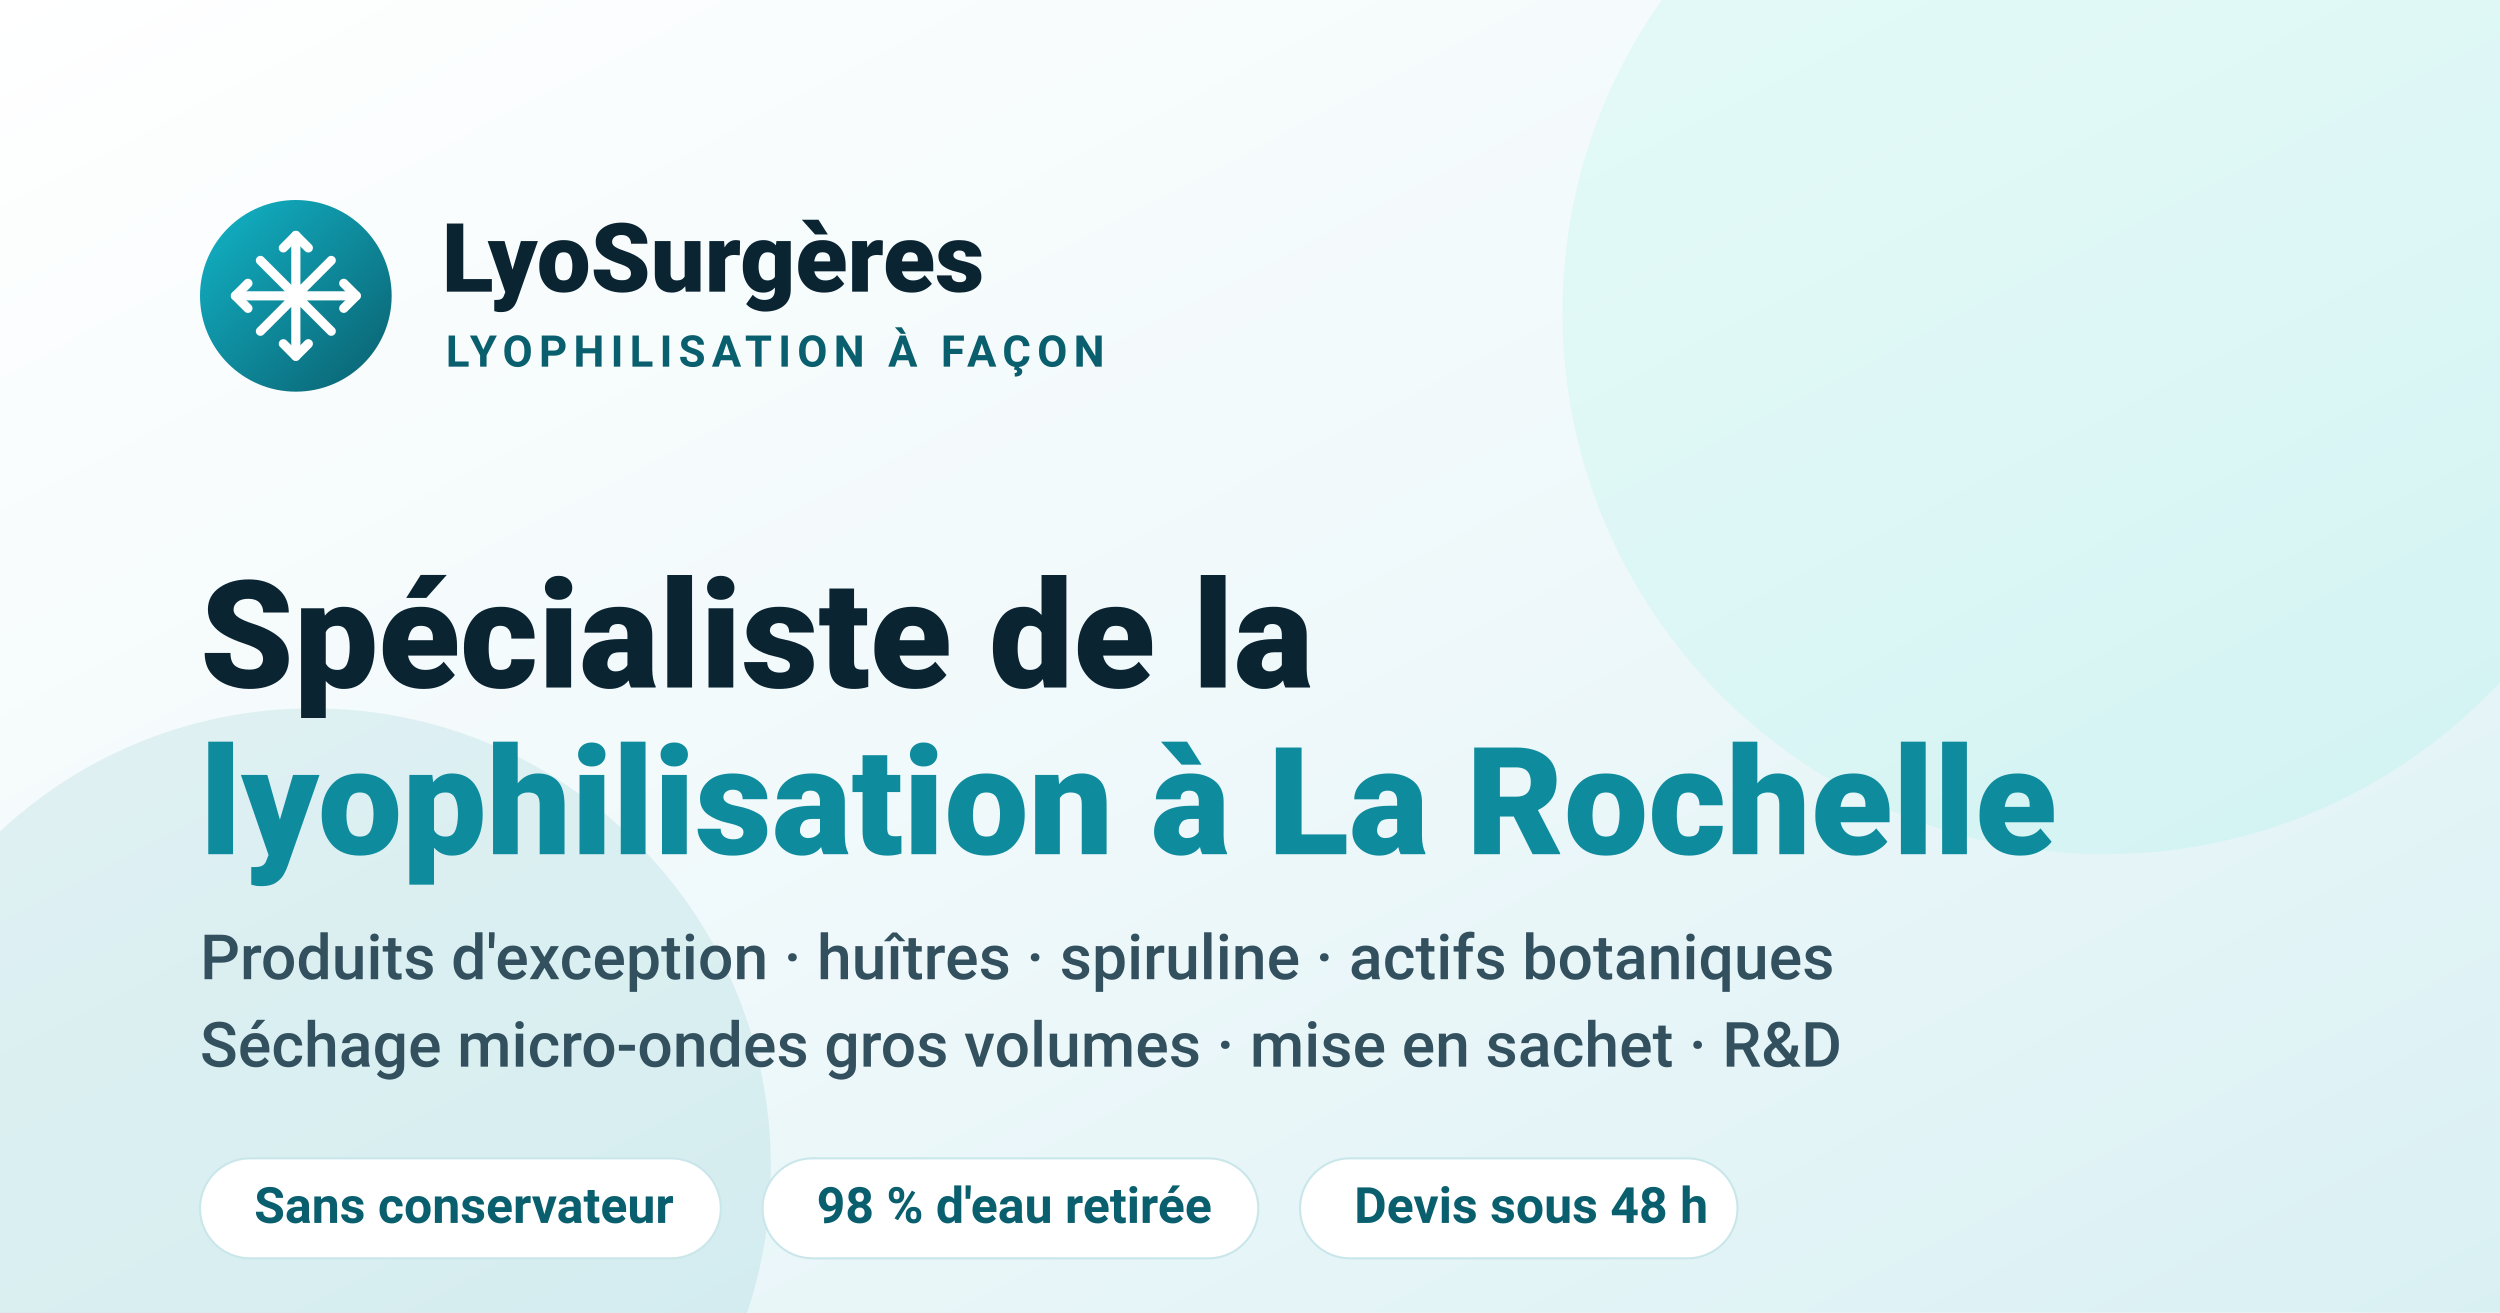
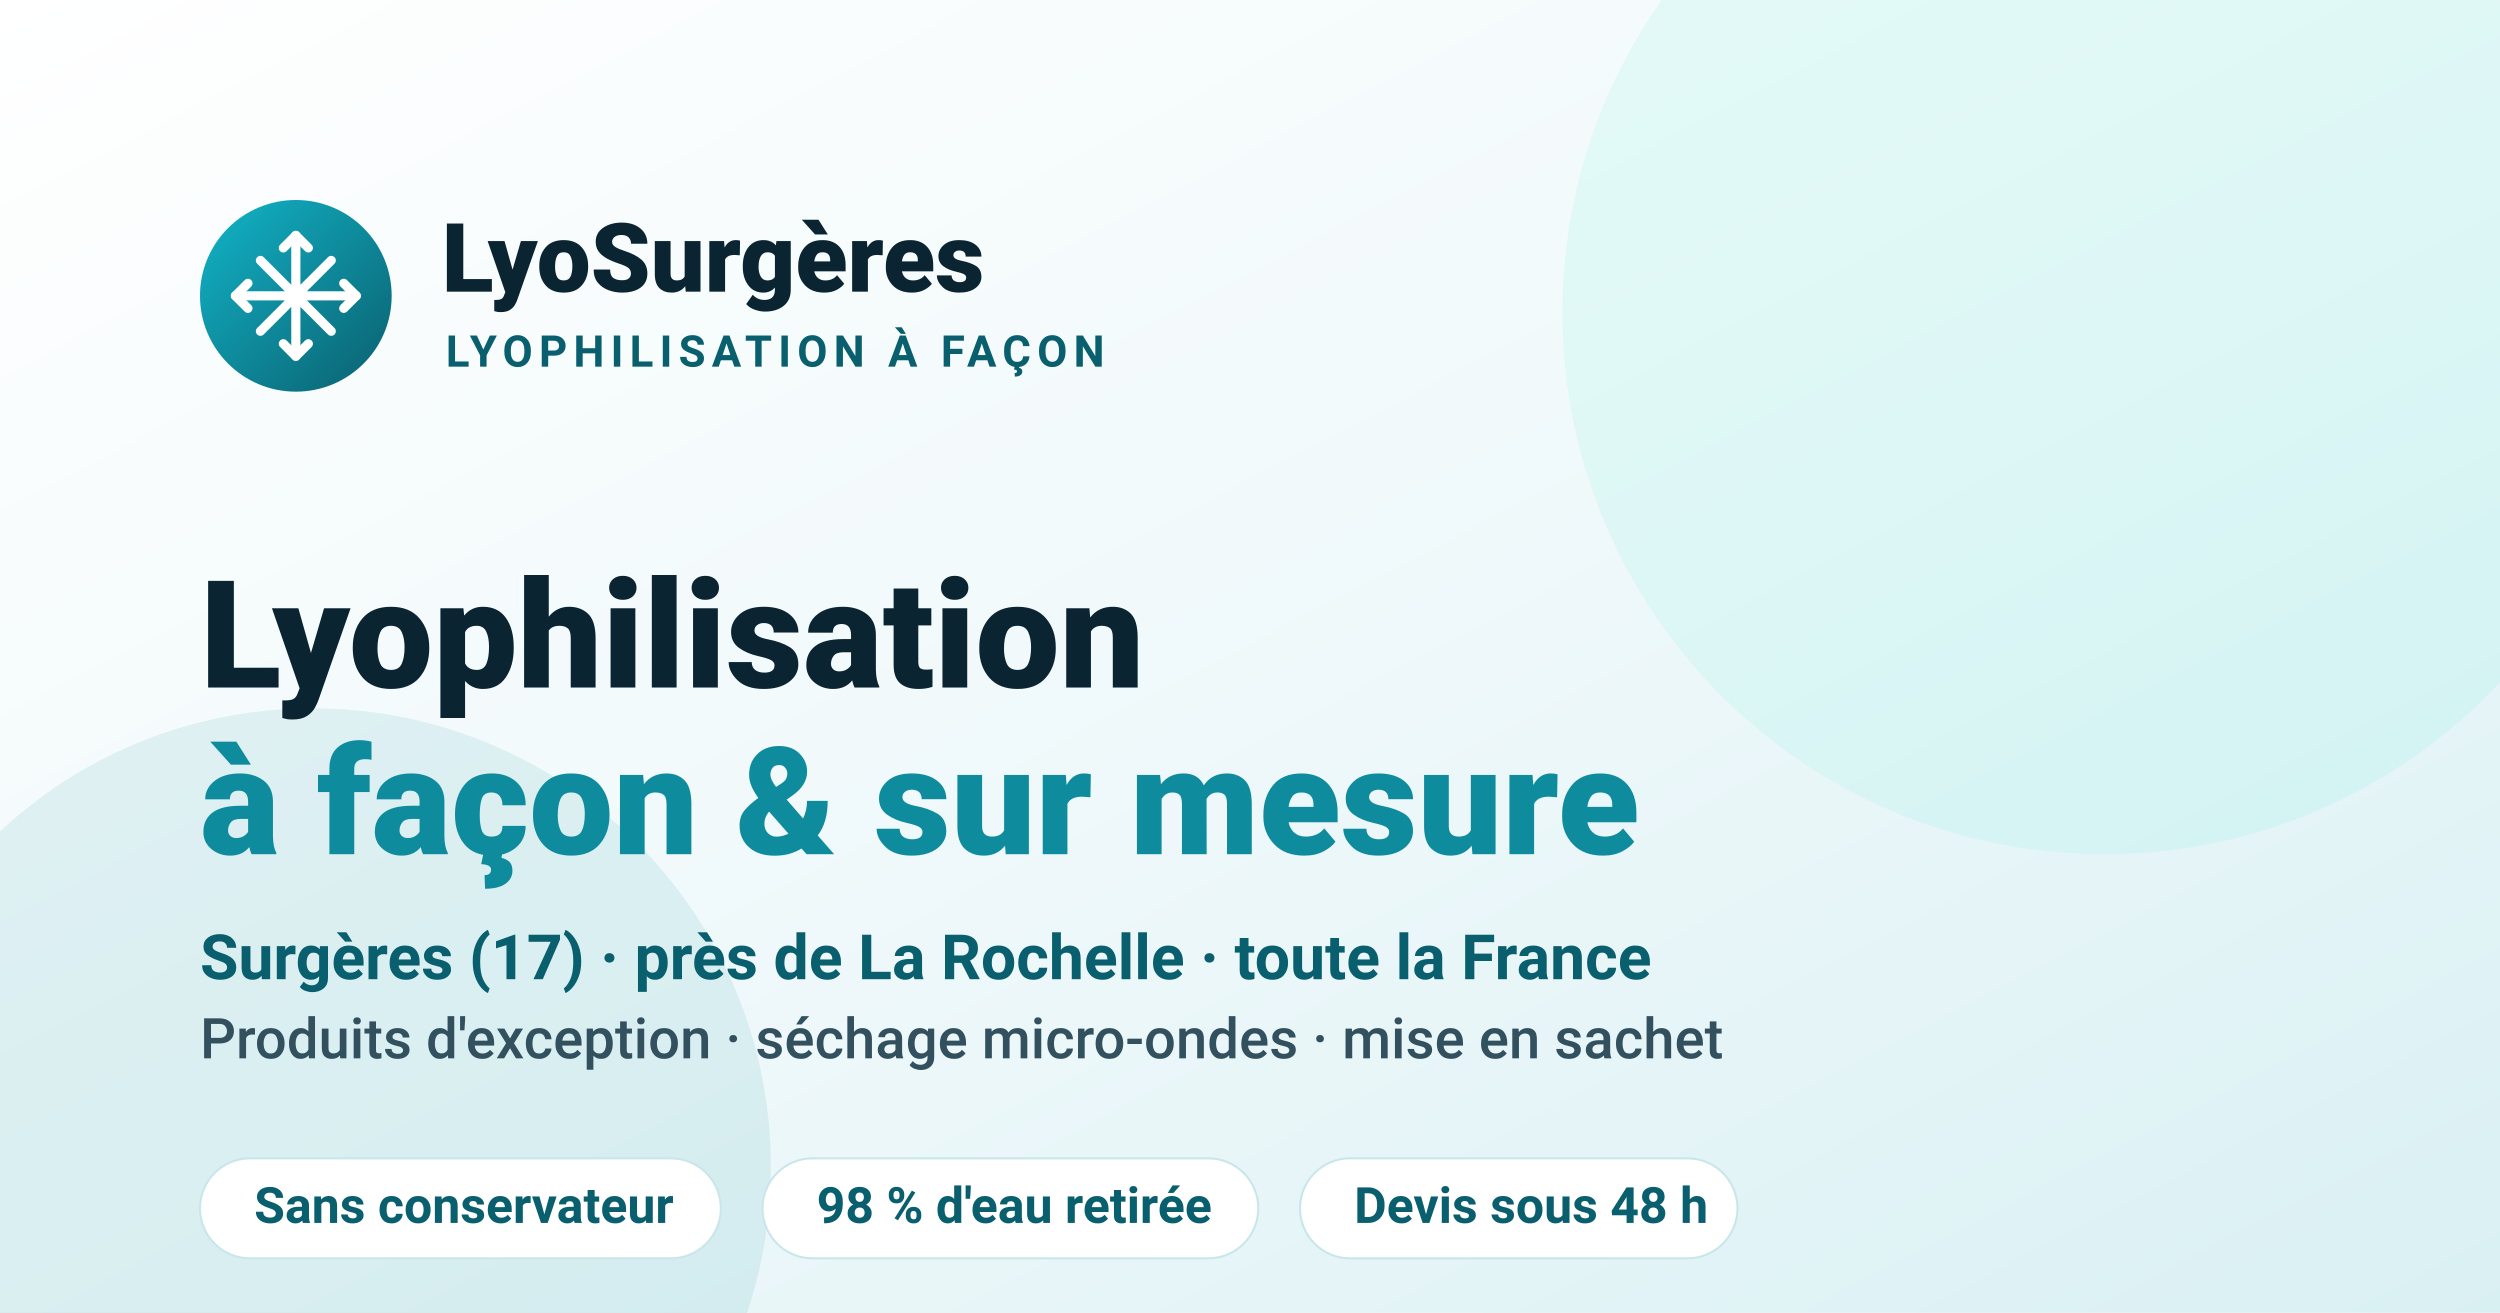
- <svg xmlns="http://www.w3.org/2000/svg" width="1200" height="630" viewBox="0 0 1200 630" role="img" aria-label="LyoSurgères — spécialiste de la lyophilisation à La Rochelle">
+ <svg xmlns="http://www.w3.org/2000/svg" width="1200" height="630" viewBox="0 0 1200 630" role="img" aria-label="LyoSurgères — lyophilisation à façon à Surgères, près de La Rochelle">
  <defs>
    <linearGradient id="bg" x1="0" y1="0" x2="1" y2="1">
      <stop offset="0" stop-color="#ffffff" />
      <stop offset="0.55" stop-color="#eef8fa" />
      <stop offset="1" stop-color="#d9f0f3" />
    </linearGradient>
    <linearGradient id="mark" x1="0" y1="0" x2="1" y2="1">
      <stop offset="0" stop-color="#12b5c9" />
      <stop offset="1" stop-color="#0a5f6e" />
    </linearGradient>
  </defs>
  <rect width="1200" height="630" fill="url(#bg)" />
  <circle cx="1010" cy="150" r="260" fill="#5eead4" opacity="0.12" />
  <circle cx="150" cy="560" r="220" fill="#0f8b9e" opacity="0.10" />
  <g transform="translate(96,96)">
    <circle cx="46" cy="46" r="46" fill="url(#mark)" />
    <g stroke="#fff" stroke-width="4.4" stroke-linecap="round">
      <path d="M46 17v58M17 46h58M29 29l34 34M63 29L29 63" />
      <path d="M46 17l-6 6M46 17l6 6M46 75l-6-6M46 75l6-6M17 46l6-6M17 46l6 6M75 46l-6-6M75 46l-6 6" />
    </g>
  </g>
  <text x="212" y="140" font-family="'Segoe UI',Roboto,Helvetica,Arial,sans-serif" font-size="46" font-weight="800" fill="#0b2432">LyoSurgères</text>
  <text x="214" y="176" font-family="'Segoe UI',Roboto,Helvetica,Arial,sans-serif" font-size="21" font-weight="600" letter-spacing="3" fill="#0a5f6e">LYOPHILISATION À FAÇON</text>
-   <text x="96" y="330" font-family="'Segoe UI',Roboto,Helvetica,Arial,sans-serif" font-size="72" font-weight="800" fill="#0b2432">Spécialiste de la</text>
-   <text x="96" y="410" font-family="'Segoe UI',Roboto,Helvetica,Arial,sans-serif" font-size="72" font-weight="800" fill="#0f8b9e">lyophilisation à La Rochelle</text>
-   <text x="96" y="470" font-family="'Segoe UI',Roboto,Helvetica,Arial,sans-serif" font-size="30" font-weight="500" fill="#33505f">Produits d'exception · huîtres · spiruline · actifs botaniques</text>
-   <text x="96" y="512" font-family="'Segoe UI',Roboto,Helvetica,Arial,sans-serif" font-size="30" font-weight="500" fill="#33505f">Séchage micro-ondes gros volumes · mise en sachet · R&amp;D</text>
+   <text x="96" y="330" font-family="'Segoe UI',Roboto,Helvetica,Arial,sans-serif" font-size="72" font-weight="800" fill="#0b2432">Lyophilisation</text>
+   <text x="96" y="410" font-family="'Segoe UI',Roboto,Helvetica,Arial,sans-serif" font-size="72" font-weight="800" fill="#0f8b9e">à façon &amp; sur mesure</text>
+   <text x="96" y="470" font-family="'Segoe UI',Roboto,Helvetica,Arial,sans-serif" font-size="30" font-weight="600" fill="#0a5f6e">Surgères (17) · près de La Rochelle · toute la France</text>
+   <text x="96" y="508" font-family="'Segoe UI',Roboto,Helvetica,Arial,sans-serif" font-size="27" font-weight="500" fill="#33505f">Produits d'exception · séchage micro-ondes · mise en sachet</text>
  <g font-family="'Segoe UI',Roboto,Helvetica,Arial,sans-serif" font-size="24" font-weight="600">
    <rect x="96" y="556" width="250" height="48" rx="24" fill="#ffffff" stroke="#c9e6ea" />
    <text x="122" y="587" fill="#0a5f6e">Sans conservateur</text>
    <rect x="366" y="556" width="238" height="48" rx="24" fill="#ffffff" stroke="#c9e6ea" />
    <text x="392" y="587" fill="#0a5f6e">98 % d'eau retirée</text>
    <rect x="624" y="556" width="210" height="48" rx="24" fill="#ffffff" stroke="#c9e6ea" />
    <text x="650" y="587" fill="#0a5f6e">Devis sous 48 h</text>
  </g>
</svg>
